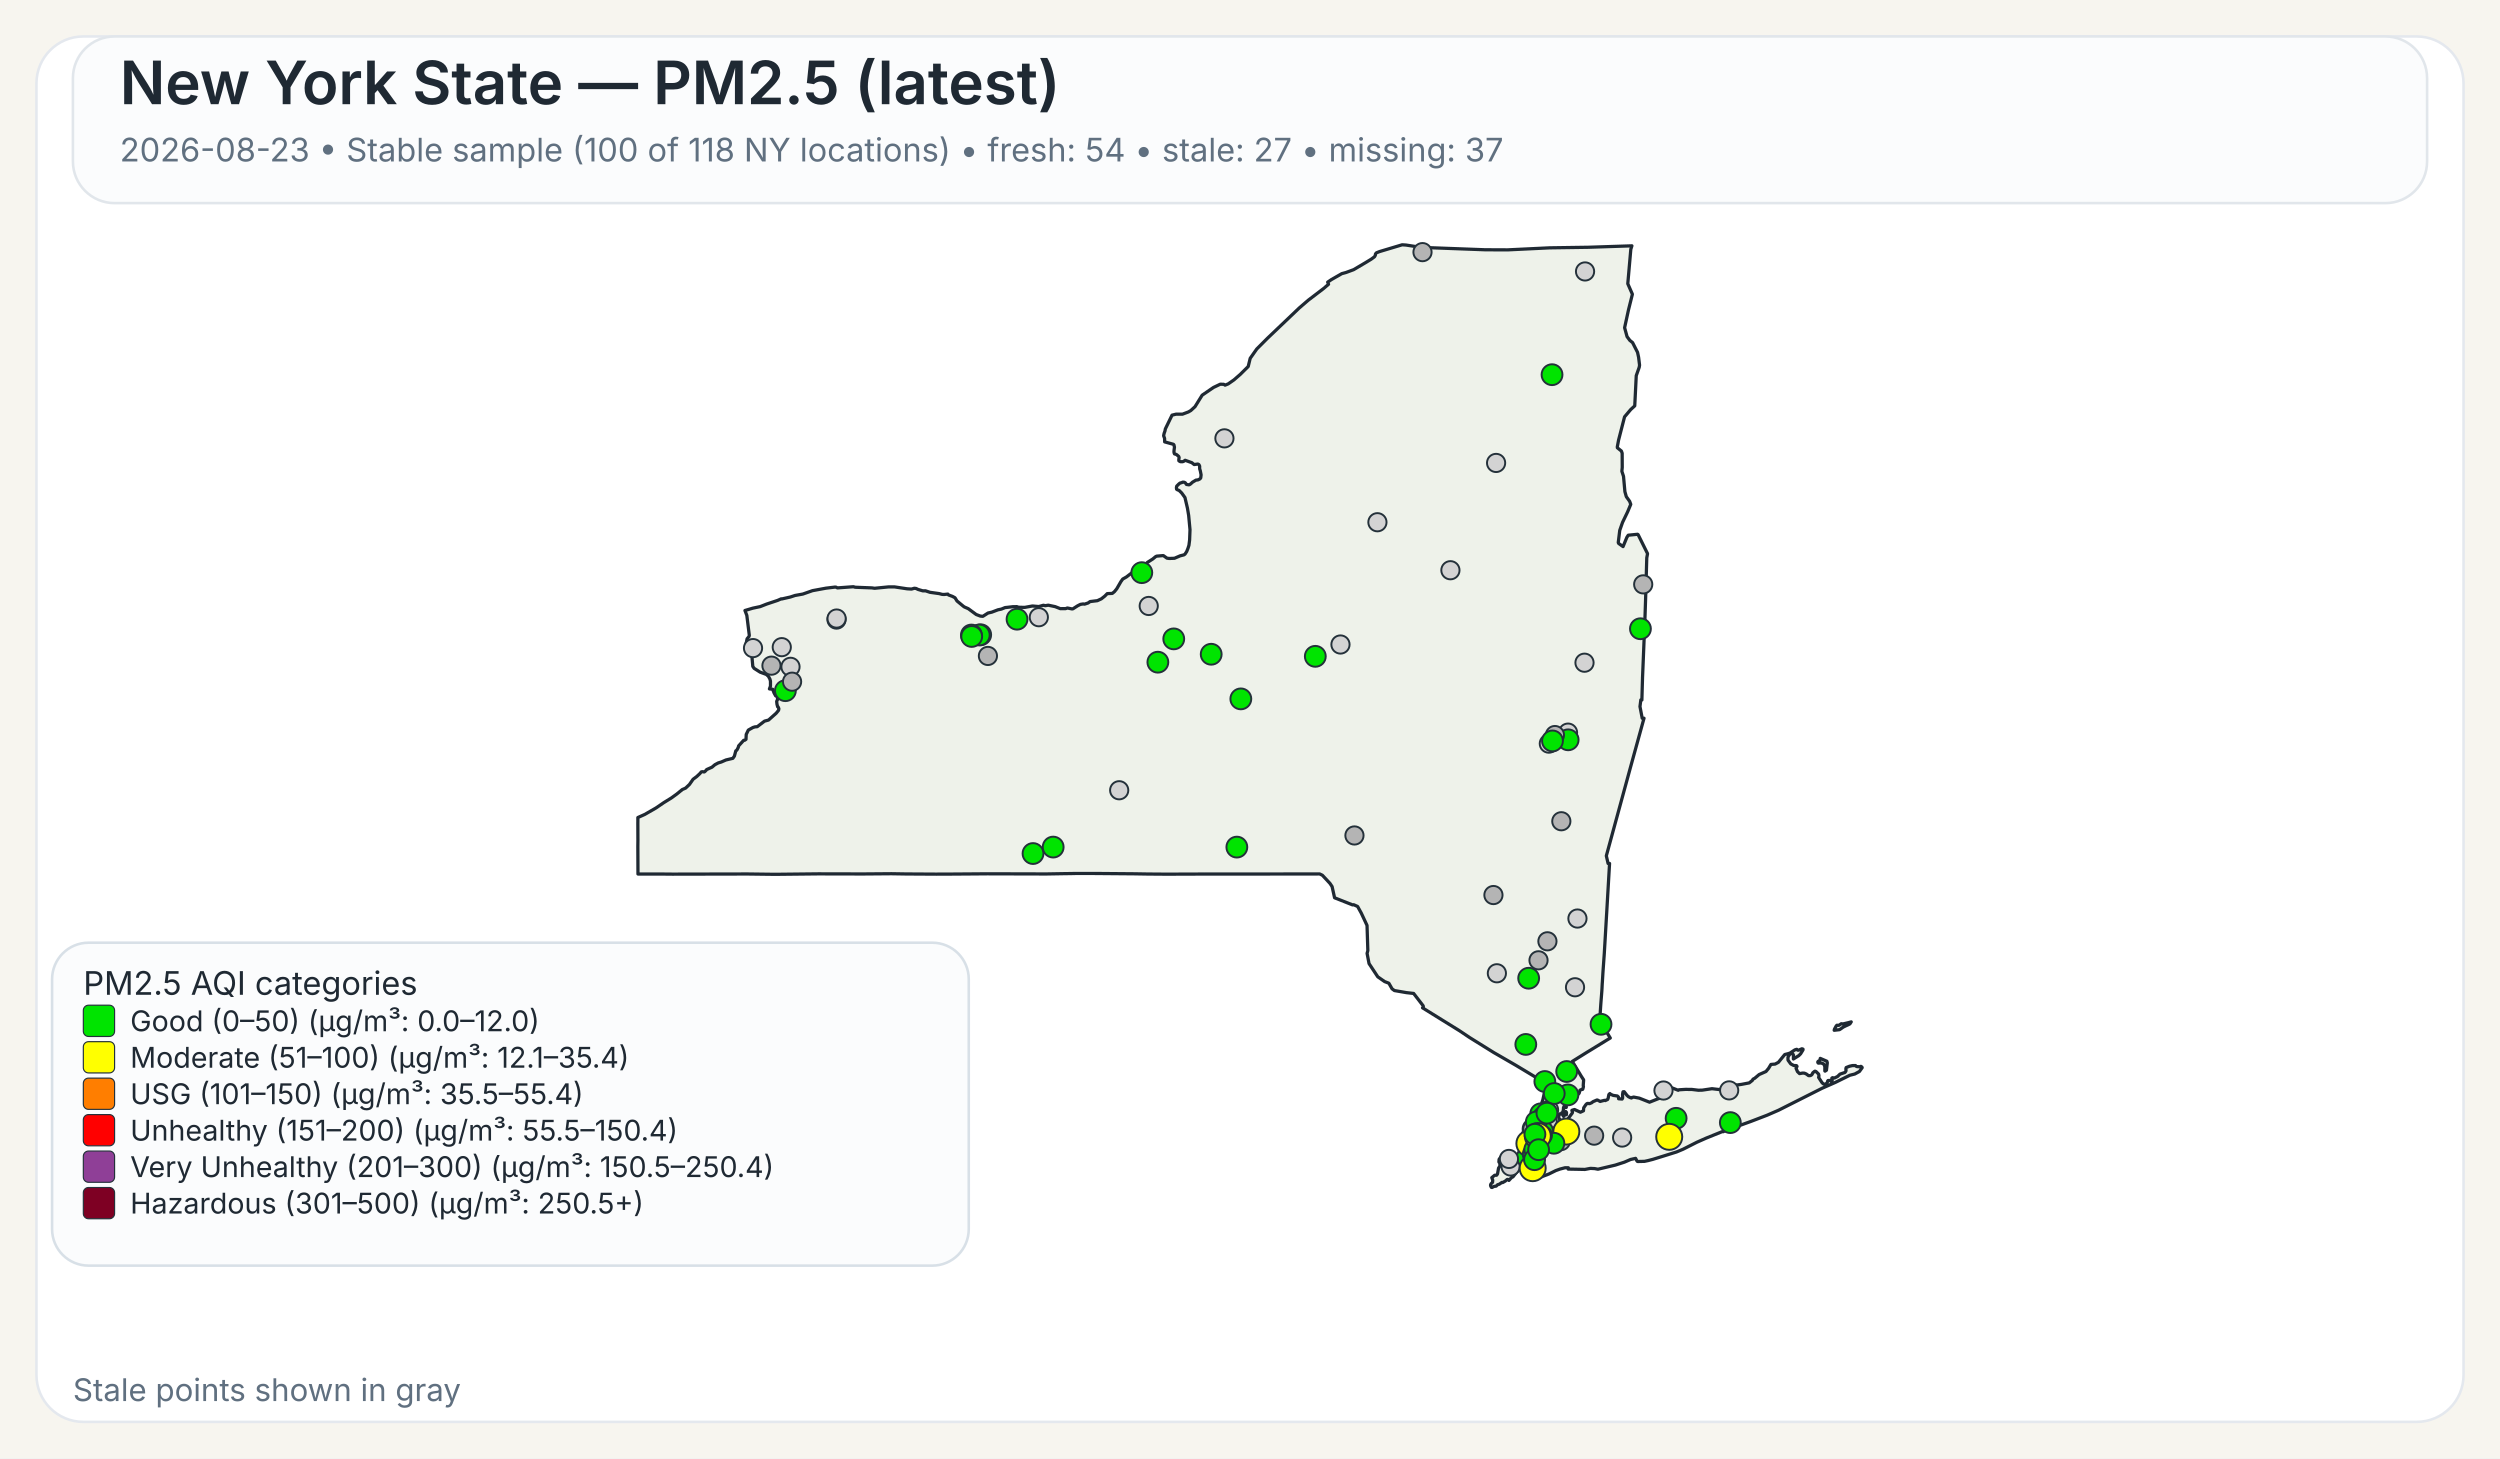
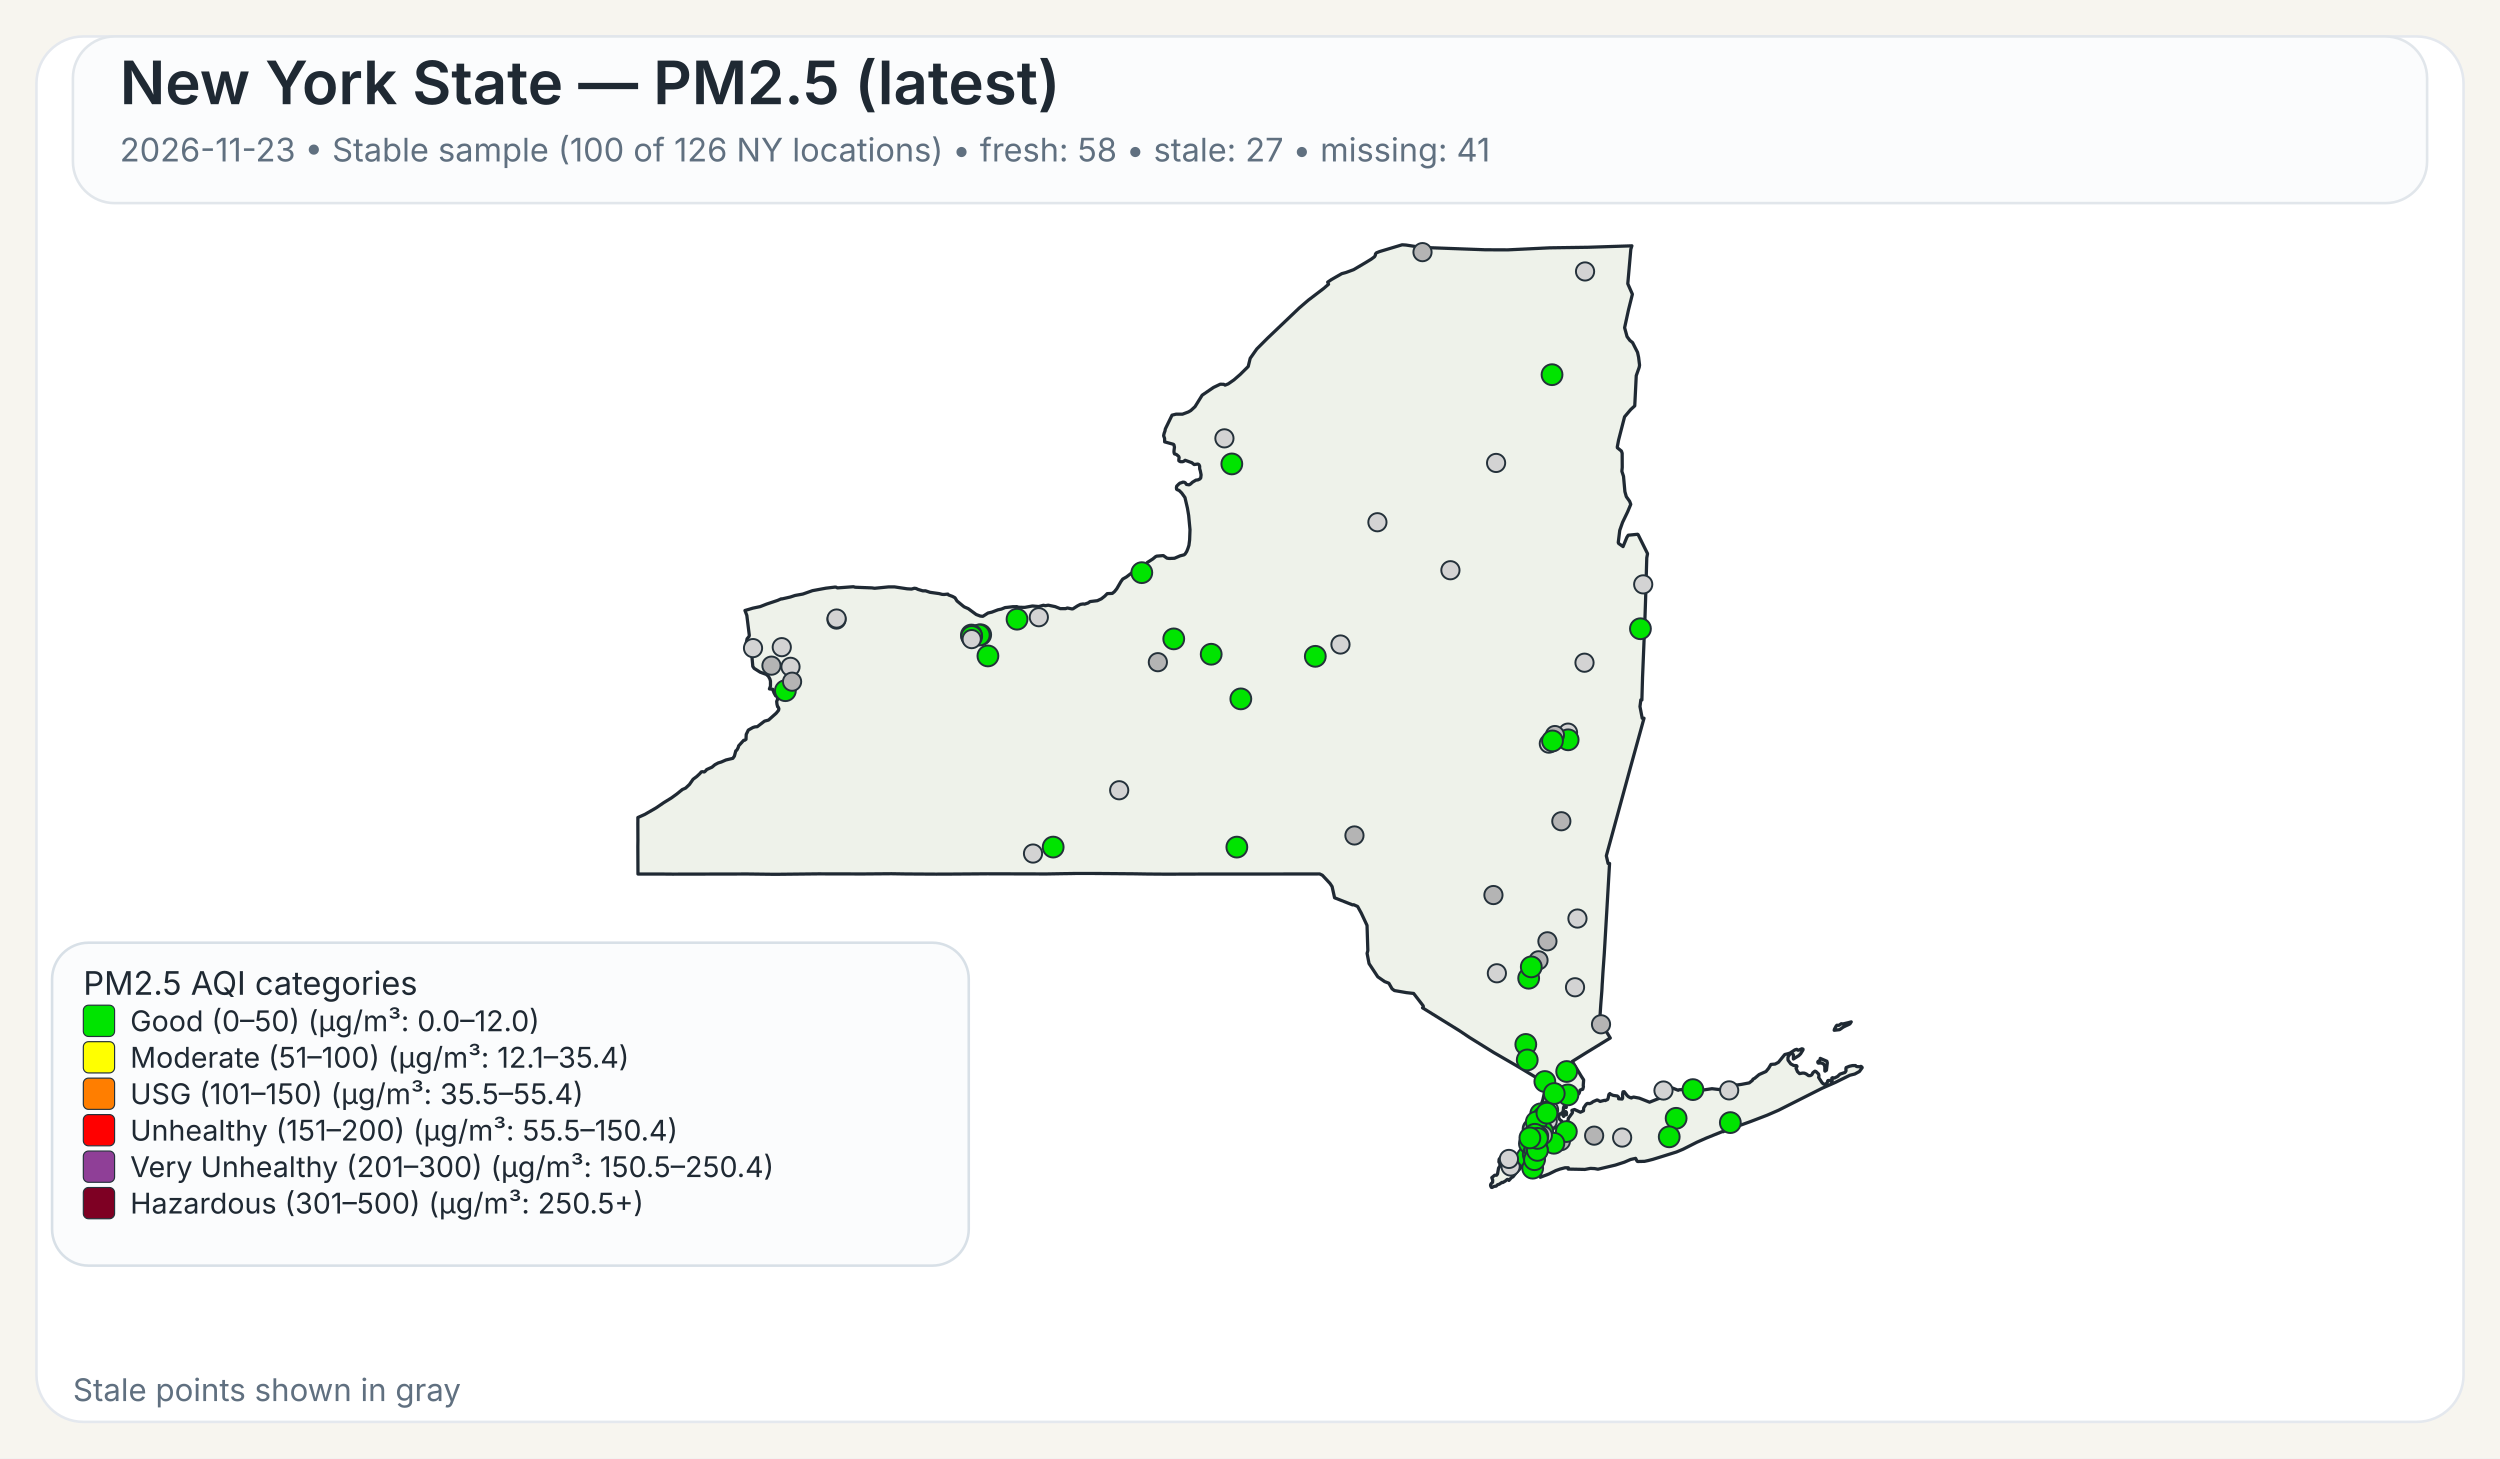
<svg xmlns="http://www.w3.org/2000/svg" width="960" height="560">
  <rect x="0" y="0" width="960" height="560" fill="#F7F5EF" />
  <rect x="14" y="14" width="932" height="532" rx="18" ry="18" fill="#FFFFFF" stroke="#E4E8EE" stroke-width="1" />
  <rect x="28" y="14" width="904" height="64" rx="16" ry="16" fill="#FBFCFD" stroke="#E1E6EB" stroke-width="1" />
  <text x="46" y="40" font-family="Public Sans, Inter, Aptos, Segoe UI, Arial, sans-serif" font-size="23" font-weight="600" fill="#1F2933">New York State — PM2.5 (latest)</text>
-   <text x="46" y="62" font-family="Public Sans, Inter, Aptos, Segoe UI, Arial, sans-serif" font-size="12.5" font-weight="400" fill="#607080">2026-08-23 • Stable sample (100 of 118 NY locations) • fresh: 54 • stale: 27 • missing: 37</text>
+   <text x="46" y="62" font-family="Public Sans, Inter, Aptos, Segoe UI, Arial, sans-serif" font-size="12.5" font-weight="400" fill="#607080">2026-11-23 • Stable sample (100 of 126 NY locations) • fresh: 58 • stale: 27 • missing: 41</text>
  <path d="M601.06,426.90 L601.23,426.83 L601.48,427.07 L601.55,427.32 L601.50,428.06 L601.28,428.08 L601.08,427.81 L601.04,427.27 L601.06,426.90 Z" fill="#EEF2EA" stroke="#1F2933" stroke-width="1.25" stroke-linejoin="round" />
  <path d="M585.16,439.66 L585.21,439.61 L585.24,439.63 L585.33,439.75 L585.00,440.50 L584.94,440.59 L584.83,440.54 L584.77,440.43 L584.80,440.38 L585.16,439.66 Z" fill="#EEF2EA" stroke="#1F2933" stroke-width="1.25" stroke-linejoin="round" />
  <path d="M579.00,452.87 L578.74,452.93 L578.02,453.54 L577.00,454.12 L576.75,454.04 L575.70,454.75 L575.07,454.93 L574.52,455.48 L573.72,455.58 L572.92,456.00 L572.71,455.95 L572.45,455.50 L572.36,455.05 L572.56,454.57 L573.14,454.01 L573.21,453.18 L572.85,452.21 L573.97,451.28 L574.68,451.28 L575.04,450.81 L575.45,448.53 L575.88,447.92 L575.97,447.53 L575.92,446.38 L575.63,446.32 L575.58,446.12 L575.66,445.16 L576.32,444.30 L576.87,444.03 L577.23,444.07 L577.46,444.30 L578.49,444.56 L580.44,444.30 L582.44,443.79 L583.07,443.83 L583.44,444.38 L583.57,445.77 L584.00,446.72 L584.43,447.38 L584.07,448.20 L583.53,448.95 L582.19,450.36 L580.96,451.93 L580.89,451.88 L580.35,452.27 L579.42,453.28 L579.25,452.99 L579.00,452.87 Z" fill="#EEF2EA" stroke="#1F2933" stroke-width="1.25" stroke-linejoin="round" />
  <path d="M698.65,407.28 L698.89,406.98 L698.98,406.42 L701.51,407.51 L701.69,408.12 L701.35,410.97 L700.83,411.31 L700.74,411.25 L700.74,409.57 L700.38,408.71 L700.19,408.52 L699.35,408.18 L698.24,408.24 L698.08,408.08 L698.02,407.81 L698.15,407.57 L698.65,407.28 Z" fill="#EEF2EA" stroke="#1F2933" stroke-width="1.25" stroke-linejoin="round" />
  <path d="M709.87,392.68 L710.87,392.40 L710.37,393.17 L709.71,393.51 L708.74,393.94 L707.77,394.42 L706.83,395.10 L706.37,395.39 L704.33,395.63 L704.44,395.18 L704.77,394.57 L705.12,393.94 L705.39,393.69 L706.11,393.74 L707.05,393.11 L707.70,393.19 L709.32,392.81 L709.87,392.68 Z" fill="#EEF2EA" stroke="#1F2933" stroke-width="1.25" stroke-linejoin="round" />
  <path d="M601.43,424.75 L601.44,424.82 L601.44,424.87 L601.44,424.97 L601.48,425.16 L601.44,425.24 L601.21,425.31 L600.95,425.08 L600.95,424.92 L601.10,424.88 L601.13,424.65 L601.23,424.58 L601.37,424.64 L601.42,424.70 L601.43,424.75 Z" fill="#EEF2EA" stroke="#1F2933" stroke-width="1.25" stroke-linejoin="round" />
  <path d="M623.05,163.10 L621.53,169.00 L621.04,171.61 L621.07,171.95 L622.62,173.20 L622.91,174.06 L622.94,179.46 L622.80,180.98 L623.43,182.92 L623.96,188.79 L624.50,190.70 L624.50,190.71 L625.79,192.51 L626.21,193.67 L625.60,195.12 L625.01,196.54 L623.06,200.59 L622.75,201.47 L621.98,203.67 L621.41,208.34 L621.56,208.68 L623.25,209.89 L624.72,206.33 L625.25,205.52 L628.84,205.16 L629.06,205.34 L632.45,212.18 L632.66,212.61 L632.36,214.21 L632.03,225.74 L632.03,225.80 L632.02,226.34 L632.00,227.05 L631.90,230.25 L631.64,238.09 L631.03,253.00 L630.74,259.97 L630.73,260.06 L630.73,260.23 L630.48,268.80 L630.08,268.74 L629.75,271.32 L630.61,275.80 L631.30,275.80 L628.80,284.88 L626.09,294.70 L622.63,307.38 L616.83,328.64 L617.50,331.57 L618.07,331.57 L617.02,349.62 L617.02,349.66 L616.71,354.88 L616.28,362.25 L616.04,366.27 L615.53,373.42 L615.30,377.22 L615.29,377.28 L615.29,377.35 L615.28,377.44 L615.28,377.49 L615.27,377.53 L615.19,379.03 L615.19,379.14 L615.18,379.18 L615.18,379.35 L615.17,379.49 L615.12,380.31 L615.09,380.73 L615.08,380.89 L614.72,385.46 L614.66,386.30 L614.29,391.98 L618.35,398.60 L616.75,399.56 L616.45,399.75 L610.52,403.39 L609.46,404.03 L609.01,404.31 L603.77,407.58 L605.77,410.89 L606.19,411.58 L606.62,412.29 L607.18,413.23 L608.08,414.62 L608.12,414.70 L607.96,416.83 L608.04,417.28 L607.81,418.17 L607.68,418.35 L607.54,418.27 L606.73,418.62 L606.42,419.73 L606.23,420.03 L605.55,420.48 L604.13,421.08 L603.54,421.65 L602.05,422.64 L600.59,424.82 L600.46,425.17 L600.38,425.37 L600.34,426.13 L600.15,426.98 L600.19,427.32 L600.39,427.51 L600.54,427.87 L600.54,428.09 L600.53,428.27 L600.60,428.55 L600.51,428.65 L600.44,428.71 L600.35,428.62 L600.18,428.29 L600.01,427.93 L600.10,427.54 L599.94,427.19 L599.85,427.21 L599.64,427.48 L599.51,427.81 L599.07,427.70 L598.72,427.92 L598.55,428.85 L598.57,429.17 L598.77,429.63 L599.21,430.17 L599.64,430.41 L600.31,431.59 L600.59,432.07 L600.90,432.04 L601.36,431.60 L601.36,431.60 L602.21,429.98 L602.19,429.51 L603.74,427.42 L603.84,427.11 L603.60,426.42 L603.67,426.33 L604.61,426.05 L606.88,427.09 L607.17,426.96 L608.05,426.54 L608.14,425.40 L608.93,424.24 L609.36,423.80 L609.77,423.70 L610.33,423.82 L611.26,423.43 L611.66,423.07 L613.16,422.42 L613.38,422.39 L614.46,422.95 L616.17,422.51 L616.43,422.62 L617.32,422.20 L617.49,421.82 L617.52,421.77 L617.81,420.28 L618.19,419.93 L618.22,419.96 L618.50,420.18 L618.60,420.26 L618.84,420.36 L619.48,420.63 L619.66,420.66 L619.90,420.69 L620.59,420.79 L621.03,420.85 L621.08,420.86 L621.49,421.26 L621.50,421.39 L621.55,421.93 L622.90,422.03 L623.09,421.64 L623.06,420.27 L623.21,419.33 L623.28,419.23 L623.69,419.22 L624.78,420.64 L625.29,421.11 L626.07,421.51 L626.50,421.62 L626.59,421.46 L627.35,421.28 L629.51,421.69 L629.51,421.69 L633.42,423.24 L638.19,421.34 L638.36,420.84 L638.45,419.18 L638.68,418.35 L640.49,417.89 L642.20,417.80 L644.45,418.67 L644.65,418.48 L647.29,418.32 L649.72,418.35 L652.18,418.65 L653.70,418.61 L657.40,418.06 L660.48,418.42 L661.32,417.62 L664.03,416.80 L665.53,416.46 L666.97,416.64 L668.73,416.40 L671.71,415.83 L672.90,414.88 L673.16,414.40 L673.82,414.05 L675.50,412.63 L678.13,411.46 L679.12,410.27 L680.04,408.74 L681.66,408.60 L682.91,407.93 L685.34,404.94 L686.69,404.59 L687.35,404.38 L689.21,403.16 L689.94,402.93 L690.28,403.23 L690.57,403.30 L691.93,402.73 L692.35,402.87 L692.38,403.11 L691.44,404.66 L690.75,405.35 L688.66,406.65 L688.68,405.06 L688.30,404.60 L687.92,404.54 L687.60,404.66 L687.09,405.06 L686.58,406.01 L686.59,407.08 L687.65,408.54 L688.81,409.15 L689.85,409.20 L690.06,409.50 L689.68,410.21 L690.24,411.51 L691.03,412.27 L692.17,412.06 L692.88,412.09 L693.59,412.39 L694.51,413.06 L695.19,413.03 L695.62,412.79 L695.84,412.56 L696.12,411.95 L696.83,411.38 L696.98,411.33 L697.37,411.49 L698.35,412.46 L698.48,413.14 L698.35,413.73 L699.60,415.66 L700.04,416.12 L700.44,416.32 L700.84,416.33 L701.58,415.93 L701.76,415.37 L701.81,415.13 L701.99,414.91 L702.86,414.89 L703.07,415.26 L703.12,415.25 L703.24,415.22 L703.45,415.13 L703.57,414.86 L703.45,414.38 L703.43,414.00 L703.70,413.83 L704.39,413.98 L705.62,413.37 L706.56,412.46 L708.48,411.82 L708.83,411.29 L708.88,410.85 L708.80,410.51 L708.92,409.94 L710.19,409.44 L711.31,409.19 L712.51,409.17 L712.73,409.44 L713.09,409.58 L714.27,409.63 L714.58,409.48 L714.99,409.75 L715.07,409.99 L714.02,411.45 L712.24,412.42 L710.34,412.90 L704.77,415.65 L699.71,417.88 L682.98,426.32 L678.57,428.24 L672.42,430.60 L662.20,434.30 L661.73,434.58 L661.49,434.51 L660.84,434.74 L655.19,437.03 L651.62,438.61 L646.31,441.30 L643.78,442.36 L638.41,444.04 L634.66,445.20 L632.83,445.67 L631.47,445.96 L631.32,445.96 L628.83,446.02 L628.63,445.87 L628.07,444.81 L626.15,445.24 L623.74,446.28 L621.85,446.89 L620.27,447.40 L613.61,448.98 L612.34,448.74 L610.73,448.66 L608.60,449.06 L605.36,448.99 L602.17,448.93 L602.19,448.77 L602.25,448.43 L600.97,448.42 L599.39,448.83 L599.07,448.91 L597.43,449.50 L594.79,450.81 L591.48,452.07 L591.48,451.26 L591.59,450.86 L591.41,450.49 L591.24,450.39 L590.88,450.18 L590.56,449.81 L590.00,449.87 L588.10,450.05 L587.46,450.03 L587.05,449.85 L586.87,449.72 L586.81,449.43 L587.15,448.99 L587.21,448.90 L587.49,448.42 L587.39,448.02 L586.94,447.62 L585.63,447.32 L585.23,446.64 L585.06,445.69 L585.31,444.71 L585.45,444.41 L585.68,443.96 L586.50,442.95 L586.37,441.37 L586.22,441.17 L586.16,441.08 L586.11,440.71 L586.29,440.19 L586.49,440.03 L586.59,439.53 L586.42,439.11 L586.13,438.91 L586.77,435.14 L587.04,434.58 L587.53,433.54 L588.00,432.56 L588.37,431.79 L590.66,426.98 L591.27,425.68 L591.55,425.09 L591.55,425.09 L591.90,424.00 L592.36,422.57 L592.47,422.24 L593.89,415.87 L593.37,415.86 L592.83,415.54 L585.14,410.91 L585.14,410.91 L582.09,409.08 L581.83,408.93 L574.90,404.92 L573.64,404.20 L565.84,399.35 L564.27,398.37 L560.37,395.76 L546.26,387.01 L546.57,386.68 L546.49,386.22 L542.83,381.48 L542.63,381.46 L540.06,381.17 L535.45,380.37 L534.54,379.69 L533.32,377.55 L531.70,376.93 L529.06,375.09 L525.71,370.01 L525.14,367.03 L524.96,366.10 L525.25,365.02 L524.94,355.37 L522.72,350.61 L521.32,348.08 L519.78,347.40 L519.41,347.49 L512.48,344.75 L511.52,340.44 L510.72,339.24 L507.79,336.09 L506.74,335.59 L502.43,335.60 L502.18,335.60 L499.75,335.60 L499.39,335.61 L499.35,335.61 L469.83,335.63 L469.66,335.63 L462.36,335.64 L461.30,335.63 L460.85,335.63 L460.00,335.64 L448.21,335.68 L447.85,335.68 L441.17,335.63 L440.91,335.63 L435.49,335.54 L435.46,335.54 L420.14,335.41 L418.99,335.41 L413.90,335.41 L413.83,335.41 L413.52,335.41 L412.93,335.41 L412.60,335.42 L411.23,335.45 L411.22,335.45 L408.74,335.48 L408.73,335.48 L401.77,335.60 L379.14,335.54 L372.91,335.59 L364.59,335.65 L360.26,335.66 L359.71,335.67 L347.88,335.60 L347.87,335.60 L342.30,335.51 L337.43,335.55 L331.40,335.60 L314.24,335.56 L297.70,335.74 L295.08,335.71 L287.13,335.61 L286.61,335.61 L258.23,335.67 L257.47,335.66 L253.93,335.63 L253.07,335.62 L253.07,335.63 L244.98,335.62 L244.93,325.04 L244.95,323.48 L244.96,322.52 L244.95,321.67 L244.95,321.16 L244.95,320.84 L244.93,316.08 L244.94,315.42 L244.94,313.93 L247.57,312.75 L251.88,310.27 L254.93,308.19 L257.77,306.44 L259.87,304.92 L262.02,303.17 L263.28,302.62 L264.74,301.24 L266.14,299.24 L267.54,298.19 L268.72,297.09 L269.32,296.39 L269.90,296.33 L270.33,296.44 L270.54,296.38 L271.04,295.92 L271.36,295.51 L273.40,294.60 L274.52,293.65 L275.81,292.96 L276.98,292.61 L278.76,291.83 L281.41,291.20 L282.01,290.34 L282.12,289.92 L282.55,288.31 L282.75,288.22 L283.00,287.95 L283.49,287.01 L283.63,286.42 L285.57,284.28 L285.90,284.29 L286.46,283.91 L286.55,282.02 L287.35,280.35 L289.13,279.36 L289.89,279.12 L290.78,279.05 L293.57,276.92 L295.12,276.50 L298.07,273.86 L298.97,272.76 L299.09,272.13 L298.79,271.45 L298.62,271.42 L298.36,270.43 L298.24,269.33 L298.55,268.66 L298.61,268.16 L298.25,267.28 L297.85,267.20 L297.24,266.09 L296.70,264.68 L295.46,264.54 L295.86,263.47 L295.86,261.59 L295.66,260.80 L295.08,259.71 L294.94,259.59 L294.28,258.99 L291.89,258.11 L289.57,256.64 L289.07,255.88 L288.57,250.10 L288.55,249.89 L286.78,249.43 L286.31,248.17 L286.88,245.30 L287.63,244.40 L287.73,243.95 L286.78,236.32 L286.06,234.43 L289.07,233.54 L291.93,232.93 L294.37,231.97 L298.62,230.55 L299.99,229.95 L300.12,230.02 L303.47,229.26 L305.29,228.66 L308.28,228.12 L312.00,226.81 L317.17,225.86 L320.65,225.44 L321.03,225.47 L321.59,225.76 L322.04,225.72 L327.70,225.30 L328.39,225.50 L334.82,225.75 L335.83,225.90 L341.09,225.38 L343.51,225.37 L348.32,226.10 L349.98,226.20 L350.03,226.20 L351.12,225.89 L351.79,225.98 L352.52,226.34 L354.31,226.87 L355.38,226.87 L357.13,227.45 L360.63,227.94 L361.77,228.24 L362.50,228.28 L363.98,228.13 L364.17,228.44 L365.74,229.01 L366.72,229.54 L367.48,230.77 L369.92,232.79 L370.31,233.07 L371.82,233.73 L373.38,234.88 L374.86,235.97 L376.42,236.57 L377.42,236.67 L379.40,235.40 L380.84,235.07 L383.21,234.17 L384.54,233.89 L385.93,233.32 L386.27,233.28 L386.83,233.22 L388.90,232.98 L390.48,232.95 L391.11,233.18 L393.48,233.24 L396.46,232.70 L398.89,232.91 L400.66,232.42 L401.43,232.58 L402.53,232.39 L405.18,232.95 L407.17,233.73 L409.20,233.71 L409.87,233.47 L411.66,233.83 L412.03,233.77 L413.80,232.63 L414.88,232.08 L415.91,231.92 L416.48,231.99 L417.81,231.55 L418.60,231.00 L421.39,230.66 L422.92,229.95 L424.23,228.91 L425.18,227.95 L425.69,227.93 L427.12,227.87 L427.93,227.21 L428.83,226.10 L430.44,223.32 L431.14,222.35 L431.96,221.89 L432.55,221.55 L435.18,219.53 L437.03,218.59 L437.61,217.92 L437.98,217.72 L438.51,217.88 L439.70,217.38 L440.56,215.99 L442.64,214.67 L443.82,213.70 L444.23,213.55 L446.72,213.34 L448.11,214.33 L448.97,214.45 L450.99,214.38 L453.20,213.43 L454.63,213.07 L455.05,212.77 L455.69,211.79 L456.17,210.59 L456.55,209.40 L456.81,207.36 L456.96,203.41 L456.73,200.97 L456.44,197.89 L455.97,195.10 L455.02,191.05 L453.78,189.32 L452.78,188.33 L452.13,188.08 L451.81,187.86 L451.74,187.30 L451.84,186.69 L452.22,186.31 L452.64,185.89 L453.10,185.51 L453.80,185.32 L454.18,185.14 L454.70,185.18 L455.13,185.37 L455.61,186.03 L456.63,186.18 L457.19,185.84 L457.91,185.17 L459.24,184.37 L460.00,184.28 L460.73,183.93 L461.08,183.54 L461.22,182.35 L460.90,180.72 L460.70,180.14 L460.66,179.72 L460.67,178.99 L460.38,178.40 L459.97,178.19 L458.56,178.39 L457.66,177.67 L455.09,176.75 L454.57,177.13 L454.12,177.30 L453.65,177.30 L453.29,177.28 L452.94,177.12 L452.67,176.90 L452.67,176.38 L452.79,175.72 L452.62,175.27 L451.89,174.63 L451.54,174.45 L451.01,174.30 L450.87,173.94 L450.80,173.54 L450.84,172.88 L450.99,171.72 L450.78,170.78 L450.56,170.60 L447.23,169.68 L447.20,168.34 L446.83,167.32 L447.02,166.42 L447.35,165.48 L447.50,164.69 L450.06,159.42 L451.61,159.04 L454.05,159.05 L456.36,158.18 L457.28,157.64 L458.88,156.17 L461.63,151.75 L465.96,148.79 L468.59,147.53 L469.94,147.58 L470.43,147.90 L471.65,147.40 L473.83,145.88 L476.29,143.74 L476.97,143.06 L479.31,140.74 L480.08,137.59 L482.60,134.01 L486.70,129.90 L498.91,118.26 L502.36,115.29 L508.27,110.78 L510.16,109.15 L509.83,108.34 L511.28,107.35 L515.25,105.08 L516.86,104.64 L519.80,103.55 L524.26,100.92 L526.51,99.55 L527.81,98.60 L528.14,98.00 L528.16,97.54 L528.55,97.08 L529.76,96.60 L538.43,94.00 L539.92,94.10 L544.47,94.80 L545.84,95.00 L570.26,95.91 L578.85,95.95 L585.96,95.61 L595.04,95.17 L609.91,94.95 L626.65,94.40 L626.23,95.73 L625.68,102.02 L625.07,108.95 L626.84,112.98 L625.33,119.03 L623.85,125.84 L624.79,129.27 L625.53,130.26 L625.83,130.68 L626.91,131.56 L626.91,131.56 L628.81,135.29 L629.22,137.19 L629.59,140.21 L629.45,141.06 L628.32,144.25 L627.83,154.15 L627.74,155.85 L626.19,157.27 L623.83,160.07 L623.05,163.10 Z" fill="#EEF2EA" stroke="#1F2933" stroke-width="1.25" stroke-linejoin="round" />
  <circle cx="574.80" cy="373.74" r="3.50" fill="lightgray" stroke="#24313A" stroke-width="0.75" />
  <circle cx="296.24" cy="255.61" r="3.50" fill="rgb(180,180,180)" stroke="#24313A" stroke-width="0.75" />
  <circle cx="585.91" cy="401.06" r="4.00" fill="#00E400" stroke="#24313A" stroke-width="0.75" />
  <circle cx="590.67" cy="430.08" r="3.50" fill="lightgray" stroke="#24313A" stroke-width="0.75" />
  <circle cx="587.01" cy="375.64" r="4.00" fill="#00E400" stroke="#24313A" stroke-width="0.75" />
  <circle cx="580.07" cy="447.93" r="3.50" fill="lightgray" stroke="#24313A" stroke-width="0.75" />
  <circle cx="528.93" cy="200.54" r="3.50" fill="lightgray" stroke="#24313A" stroke-width="0.75" />
  <circle cx="622.90" cy="436.82" r="3.50" fill="lightgray" stroke="#24313A" stroke-width="0.75" />
  <circle cx="321.22" cy="237.92" r="3.50" fill="lightgray" stroke="#24313A" stroke-width="0.75" />
  <circle cx="556.96" cy="218.97" r="3.50" fill="lightgray" stroke="#24313A" stroke-width="0.75" />
  <circle cx="574.50" cy="177.77" r="3.50" fill="lightgray" stroke="#24313A" stroke-width="0.75" />
  <circle cx="429.77" cy="303.46" r="3.50" fill="lightgray" stroke="#24313A" stroke-width="0.75" />
  <circle cx="514.74" cy="247.49" r="3.50" fill="lightgray" stroke="#24313A" stroke-width="0.75" />
  <circle cx="470.18" cy="168.33" r="3.50" fill="lightgray" stroke="#24313A" stroke-width="0.75" />
  <circle cx="376.59" cy="243.75" r="4.00" fill="#00E400" stroke="#24313A" stroke-width="0.75" />
  <circle cx="591.63" cy="427.72" r="4.00" fill="#00E400" stroke="#24313A" stroke-width="0.75" />
-   <circle cx="593.40" cy="430.37" r="4.00" fill="#00E400" stroke="#24313A" stroke-width="0.75" />
+   <circle cx="593.40" cy="430.37" r="3.50" fill="lightgray" stroke="#24313A" stroke-width="0.75" />
  <circle cx="593.93" cy="437.51" r="4.00" fill="#00E400" stroke="#24313A" stroke-width="0.75" />
  <circle cx="602.12" cy="281.33" r="3.50" fill="lightgray" stroke="#24313A" stroke-width="0.75" />
  <circle cx="398.91" cy="237.01" r="3.50" fill="lightgray" stroke="#24313A" stroke-width="0.75" />
  <circle cx="598.03" cy="436.67" r="4.00" fill="#00E400" stroke="#24313A" stroke-width="0.75" />
  <circle cx="595.98" cy="143.88" r="4.00" fill="#00E400" stroke="#24313A" stroke-width="0.75" />
  <circle cx="601.61" cy="411.46" r="4.00" fill="#00E400" stroke="#24313A" stroke-width="0.75" />
  <circle cx="608.45" cy="254.48" r="3.50" fill="lightgray" stroke="#24313A" stroke-width="0.75" />
  <circle cx="604.81" cy="379.11" r="3.50" fill="lightgray" stroke="#24313A" stroke-width="0.75" />
  <circle cx="588.51" cy="437.27" r="3.50" fill="rgb(180,180,180)" stroke="#24313A" stroke-width="0.75" />
  <circle cx="465.10" cy="251.23" r="4.00" fill="#00E400" stroke="#24313A" stroke-width="0.75" />
-   <circle cx="396.68" cy="327.76" r="4.00" fill="#00E400" stroke="#24313A" stroke-width="0.75" />
+   <circle cx="396.68" cy="327.76" r="3.50" fill="lightgray" stroke="#24313A" stroke-width="0.75" />
  <circle cx="643.63" cy="429.43" r="4.00" fill="#00E400" stroke="#24313A" stroke-width="0.75" />
  <circle cx="586.47" cy="444.33" r="4.00" fill="#00E400" stroke="#24313A" stroke-width="0.75" />
  <circle cx="303.55" cy="256.06" r="3.50" fill="lightgray" stroke="#24313A" stroke-width="0.75" />
  <circle cx="602.17" cy="284.09" r="4.00" fill="#00E400" stroke="#24313A" stroke-width="0.75" />
  <circle cx="301.59" cy="265.22" r="4.00" fill="#00E400" stroke="#24313A" stroke-width="0.75" />
  <circle cx="321.26" cy="237.52" r="3.50" fill="lightgray" stroke="#24313A" stroke-width="0.75" />
  <circle cx="612.15" cy="436.09" r="3.50" fill="rgb(180,180,180)" stroke="#24313A" stroke-width="0.75" />
  <circle cx="587.88" cy="438.53" r="3.50" fill="rgb(180,180,180)" stroke="#24313A" stroke-width="0.75" />
  <circle cx="591.83" cy="440.12" r="3.50" fill="lightgray" stroke="#24313A" stroke-width="0.75" />
  <circle cx="594.32" cy="430.48" r="3.50" fill="lightgray" stroke="#24313A" stroke-width="0.75" />
  <circle cx="594.83" cy="426.21" r="3.50" fill="lightgray" stroke="#24313A" stroke-width="0.75" />
  <circle cx="605.74" cy="352.72" r="3.50" fill="lightgray" stroke="#24313A" stroke-width="0.75" />
  <circle cx="664.00" cy="418.71" r="3.50" fill="lightgray" stroke="#24313A" stroke-width="0.75" />
  <circle cx="546.24" cy="96.82" r="3.50" fill="rgb(180,180,180)" stroke="#24313A" stroke-width="0.75" />
  <circle cx="638.78" cy="418.76" r="3.50" fill="lightgray" stroke="#24313A" stroke-width="0.75" />
  <circle cx="304.16" cy="261.77" r="3.50" fill="rgb(180,180,180)" stroke="#24313A" stroke-width="0.75" />
-   <circle cx="441.11" cy="232.69" r="3.50" fill="lightgray" stroke="#24313A" stroke-width="0.75" />
  <circle cx="598.43" cy="436.52" r="4.00" fill="#00E400" stroke="#24313A" stroke-width="0.75" />
  <circle cx="376.03" cy="243.84" r="4.00" fill="#00E400" stroke="#24313A" stroke-width="0.75" />
  <circle cx="592.26" cy="428.72" r="3.50" fill="rgb(180,180,180)" stroke="#24313A" stroke-width="0.75" />
  <circle cx="579.43" cy="445.03" r="3.50" fill="lightgray" stroke="#24313A" stroke-width="0.75" />
  <circle cx="602.08" cy="420.44" r="4.00" fill="#00E400" stroke="#24313A" stroke-width="0.75" />
  <circle cx="590.18" cy="441.64" r="3.50" fill="rgb(180,180,180)" stroke="#24313A" stroke-width="0.75" />
  <circle cx="520.11" cy="320.82" r="3.50" fill="rgb(180,180,180)" stroke="#24313A" stroke-width="0.75" />
  <circle cx="601.48" cy="434.51" r="3.50" fill="rgb(180,180,180)" stroke="#24313A" stroke-width="0.75" />
  <circle cx="598.28" cy="436.62" r="3.50" fill="rgb(180,180,180)" stroke="#24313A" stroke-width="0.75" />
-   <circle cx="601.48" cy="434.52" r="3.50" fill="rgb(180,180,180)" stroke="#24313A" stroke-width="0.75" />
+   <circle cx="601.48" cy="434.52" r="3.50" fill="lightgray" stroke="#24313A" stroke-width="0.75" />
  <circle cx="608.66" cy="104.24" r="3.50" fill="lightgray" stroke="#24313A" stroke-width="0.75" />
  <circle cx="373.02" cy="243.85" r="4.00" fill="#00E400" stroke="#24313A" stroke-width="0.75" />
  <circle cx="598.27" cy="436.67" r="3.50" fill="lightgray" stroke="#24313A" stroke-width="0.75" />
  <circle cx="598.28" cy="436.62" r="3.50" fill="lightgray" stroke="#24313A" stroke-width="0.75" />
  <circle cx="587.67" cy="436.46" r="3.50" fill="lightgray" stroke="#24313A" stroke-width="0.75" />
  <circle cx="590.79" cy="368.76" r="3.50" fill="rgb(180,180,180)" stroke="#24313A" stroke-width="0.75" />
  <circle cx="593.22" cy="415.30" r="4.00" fill="#00E400" stroke="#24313A" stroke-width="0.75" />
-   <circle cx="590.92" cy="439.03" r="5.00" fill="#FFFF00" stroke="#24313A" stroke-width="0.75" />
+   <circle cx="590.92" cy="439.03" r="4.00" fill="#00E400" stroke="#24313A" stroke-width="0.75" />
  <circle cx="300.20" cy="248.51" r="3.50" fill="lightgray" stroke="#24313A" stroke-width="0.75" />
-   <circle cx="588.55" cy="448.58" r="5.00" fill="#FFFF00" stroke="#24313A" stroke-width="0.75" />
+   <circle cx="588.55" cy="448.58" r="4.00" fill="#00E400" stroke="#24313A" stroke-width="0.75" />
  <circle cx="592.77" cy="438.21" r="3.50" fill="lightgray" stroke="#24313A" stroke-width="0.75" />
  <circle cx="592.77" cy="438.23" r="3.50" fill="rgb(180,180,180)" stroke="#24313A" stroke-width="0.75" />
  <circle cx="592.78" cy="438.21" r="3.50" fill="rgb(180,180,180)" stroke="#24313A" stroke-width="0.75" />
  <circle cx="592.81" cy="438.17" r="3.50" fill="rgb(180,180,180)" stroke="#24313A" stroke-width="0.75" />
  <circle cx="592.70" cy="438.35" r="3.50" fill="rgb(180,180,180)" stroke="#24313A" stroke-width="0.75" />
  <circle cx="592.76" cy="438.20" r="3.50" fill="lightgray" stroke="#24313A" stroke-width="0.75" />
  <circle cx="592.66" cy="438.26" r="3.50" fill="lightgray" stroke="#24313A" stroke-width="0.75" />
  <circle cx="599.38" cy="438.19" r="3.50" fill="rgb(180,180,180)" stroke="#24313A" stroke-width="0.75" />
  <circle cx="474.95" cy="325.29" r="4.00" fill="#00E400" stroke="#24313A" stroke-width="0.75" />
  <circle cx="588.70" cy="433.55" r="4.00" fill="#00E400" stroke="#24313A" stroke-width="0.75" />
-   <circle cx="601.48" cy="434.52" r="5.00" fill="#FFFF00" stroke="#24313A" stroke-width="0.75" />
+   <circle cx="601.48" cy="434.52" r="4.00" fill="#00E400" stroke="#24313A" stroke-width="0.75" />
  <circle cx="629.93" cy="241.44" r="4.00" fill="#00E400" stroke="#24313A" stroke-width="0.75" />
  <circle cx="599.55" cy="315.36" r="3.50" fill="rgb(180,180,180)" stroke="#24313A" stroke-width="0.75" />
  <circle cx="588.57" cy="437.98" r="3.50" fill="lightgray" stroke="#24313A" stroke-width="0.75" />
  <circle cx="595.75" cy="285.13" r="3.50" fill="rgb(180,180,180)" stroke="#24313A" stroke-width="0.75" />
  <circle cx="589.13" cy="443.87" r="4.00" fill="#00E400" stroke="#24313A" stroke-width="0.75" />
  <circle cx="594.21" cy="361.46" r="3.50" fill="rgb(180,180,180)" stroke="#24313A" stroke-width="0.75" />
-   <circle cx="614.79" cy="393.33" r="4.00" fill="#00E400" stroke="#24313A" stroke-width="0.75" />
+   <circle cx="614.79" cy="393.33" r="3.50" fill="rgb(180,180,180)" stroke="#24313A" stroke-width="0.75" />
  <circle cx="664.45" cy="431.08" r="3.50" fill="lightgray" stroke="#24313A" stroke-width="0.75" />
  <circle cx="597.09" cy="282.26" r="3.50" fill="rgb(180,180,180)" stroke="#24313A" stroke-width="0.75" />
  <circle cx="573.48" cy="343.70" r="3.50" fill="rgb(180,180,180)" stroke="#24313A" stroke-width="0.75" />
  <circle cx="373.13" cy="244.40" r="4.00" fill="#00E400" stroke="#24313A" stroke-width="0.75" />
  <circle cx="590.03" cy="441.87" r="4.00" fill="#00E400" stroke="#24313A" stroke-width="0.75" />
  <circle cx="664.45" cy="431.08" r="4.00" fill="#00E400" stroke="#24313A" stroke-width="0.75" />
  <circle cx="596.83" cy="419.91" r="4.00" fill="#00E400" stroke="#24313A" stroke-width="0.75" />
-   <circle cx="640.98" cy="436.54" r="5.00" fill="#FFFF00" stroke="#24313A" stroke-width="0.75" />
-   <circle cx="587.29" cy="439.12" r="5.00" fill="#FFFF00" stroke="#24313A" stroke-width="0.75" />
+   <circle cx="640.98" cy="436.54" r="4.00" fill="#00E400" stroke="#24313A" stroke-width="0.75" />
+   <circle cx="587.29" cy="439.12" r="4.00" fill="#00E400" stroke="#24313A" stroke-width="0.75" />
  <circle cx="589.23" cy="444.79" r="4.00" fill="#00E400" stroke="#24313A" stroke-width="0.75" />
  <circle cx="588.46" cy="433.42" r="3.50" fill="rgb(180,180,180)" stroke="#24313A" stroke-width="0.75" />
  <circle cx="592.37" cy="434.42" r="4.00" fill="#00E400" stroke="#24313A" stroke-width="0.75" />
  <circle cx="594.75" cy="285.55" r="3.50" fill="lightgray" stroke="#24313A" stroke-width="0.75" />
-   <circle cx="630.99" cy="224.40" r="3.50" fill="rgb(180,180,180)" stroke="#24313A" stroke-width="0.75" />
+   <circle cx="630.99" cy="224.40" r="3.50" fill="lightgray" stroke="#24313A" stroke-width="0.75" />
  <circle cx="590.52" cy="437.49" r="4.00" fill="#00E400" stroke="#24313A" stroke-width="0.75" />
  <circle cx="589.94" cy="430.85" r="4.00" fill="#00E400" stroke="#24313A" stroke-width="0.75" />
+   <circle cx="650.08" cy="418.41" r="4.00" fill="#00E400" stroke="#24313A" stroke-width="0.75" />
  <circle cx="596.15" cy="284.52" r="4.00" fill="#00E400" stroke="#24313A" stroke-width="0.75" />
  <circle cx="588.77" cy="443.25" r="4.00" fill="#00E400" stroke="#24313A" stroke-width="0.75" />
  <circle cx="596.70" cy="439.01" r="4.00" fill="#00E400" stroke="#24313A" stroke-width="0.75" />
  <circle cx="390.54" cy="237.77" r="4.00" fill="#00E400" stroke="#24313A" stroke-width="0.75" />
  <circle cx="589.36" cy="441.38" r="4.00" fill="#00E400" stroke="#24313A" stroke-width="0.75" />
  <circle cx="450.72" cy="245.33" r="4.00" fill="#00E400" stroke="#24313A" stroke-width="0.75" />
-   <circle cx="444.62" cy="254.28" r="4.00" fill="#00E400" stroke="#24313A" stroke-width="0.75" />
-   <circle cx="379.36" cy="251.88" r="3.50" fill="rgb(180,180,180)" stroke="#24313A" stroke-width="0.75" />
+   <circle cx="444.62" cy="254.28" r="3.50" fill="rgb(180,180,180)" stroke="#24313A" stroke-width="0.75" />
+   <circle cx="379.36" cy="251.88" r="4.00" fill="#00E400" stroke="#24313A" stroke-width="0.75" />
  <circle cx="594.02" cy="427.45" r="4.00" fill="#00E400" stroke="#24313A" stroke-width="0.75" />
  <circle cx="592.46" cy="435.94" r="3.50" fill="rgb(180,180,180)" stroke="#24313A" stroke-width="0.75" />
  <circle cx="289.16" cy="248.87" r="3.50" fill="lightgray" stroke="#24313A" stroke-width="0.75" />
  <circle cx="505.08" cy="252.03" r="4.00" fill="#00E400" stroke="#24313A" stroke-width="0.75" />
-   <circle cx="590.51" cy="436.23" r="5.00" fill="#FFFF00" stroke="#24313A" stroke-width="0.75" />
+   <circle cx="590.51" cy="436.23" r="4.00" fill="#00E400" stroke="#24313A" stroke-width="0.75" />
  <circle cx="589.41" cy="435.56" r="4.00" fill="#00E400" stroke="#24313A" stroke-width="0.75" />
  <circle cx="438.45" cy="219.90" r="4.00" fill="#00E400" stroke="#24313A" stroke-width="0.75" />
  <circle cx="589.25" cy="445.32" r="4.00" fill="#00E400" stroke="#24313A" stroke-width="0.75" />
-   <circle cx="590.82" cy="441.48" r="4.00" fill="#00E400" stroke="#24313A" stroke-width="0.75" />
+   <circle cx="590.82" cy="441.48" r="3.50" fill="rgb(180,180,180)" stroke="#24313A" stroke-width="0.75" />
  <circle cx="476.48" cy="268.37" r="4.00" fill="#00E400" stroke="#24313A" stroke-width="0.75" />
  <circle cx="404.42" cy="325.28" r="4.00" fill="#00E400" stroke="#24313A" stroke-width="0.75" />
+   <circle cx="586.46" cy="407.02" r="4.00" fill="#00E400" stroke="#24313A" stroke-width="0.75" />
+   <circle cx="590.18" cy="440.88" r="4.00" fill="#00E400" stroke="#24313A" stroke-width="0.75" />
+   <circle cx="590.36" cy="441.75" r="4.00" fill="#00E400" stroke="#24313A" stroke-width="0.75" />
+   <circle cx="588.01" cy="371.28" r="4.00" fill="#00E400" stroke="#24313A" stroke-width="0.75" />
+   <circle cx="590.39" cy="437.14" r="4.00" fill="#00E400" stroke="#24313A" stroke-width="0.75" />
+   <circle cx="473.02" cy="178.15" r="4.00" fill="#00E400" stroke="#24313A" stroke-width="0.75" />
+   <circle cx="373.13" cy="245.42" r="3.50" fill="lightgray" stroke="#24313A" stroke-width="0.75" />
+   <circle cx="587.48" cy="436.95" r="4.00" fill="#00E400" stroke="#24313A" stroke-width="0.75" />
  <rect x="20" y="362" width="352" height="124" rx="14" ry="14" fill="#FBFCFD" stroke="#D8E0E7" stroke-width="1" />
  <text x="32" y="382" font-family="Inter, Aptos, Segoe UI, Arial, sans-serif" font-size="12.5" fill="#1F2933">PM2.5 AQI categories</text>
  <rect x="32" y="386" width="12" height="12" rx="2" ry="2" fill="#00E400" stroke="#24313A" stroke-width="0.45" />
  <text x="50" y="396" font-family="Inter, Aptos, Segoe UI, Arial, sans-serif" font-size="11" fill="#1F2933">Good (0–50)  (µg/m³: 0.0–12.0)</text>
  <rect x="32" y="400" width="12" height="12" rx="2" ry="2" fill="#FFFF00" stroke="#24313A" stroke-width="0.45" />
  <text x="50" y="410" font-family="Inter, Aptos, Segoe UI, Arial, sans-serif" font-size="11" fill="#1F2933">Moderate (51–100)  (µg/m³: 12.1–35.4)</text>
  <rect x="32" y="414" width="12" height="12" rx="2" ry="2" fill="#FF7E00" stroke="#24313A" stroke-width="0.45" />
  <text x="50" y="424" font-family="Inter, Aptos, Segoe UI, Arial, sans-serif" font-size="11" fill="#1F2933">USG (101–150)  (µg/m³: 35.5–55.4)</text>
  <rect x="32" y="428" width="12" height="12" rx="2" ry="2" fill="#FF0000" stroke="#24313A" stroke-width="0.45" />
  <text x="50" y="438" font-family="Inter, Aptos, Segoe UI, Arial, sans-serif" font-size="11" fill="#1F2933">Unhealthy (151–200)  (µg/m³: 55.5–150.4)</text>
  <rect x="32" y="442" width="12" height="12" rx="2" ry="2" fill="#8F3F97" stroke="#24313A" stroke-width="0.45" />
  <text x="50" y="452" font-family="Inter, Aptos, Segoe UI, Arial, sans-serif" font-size="11" fill="#1F2933">Very Unhealthy (201–300)  (µg/m³: 150.5–250.4)</text>
  <rect x="32" y="456" width="12" height="12" rx="2" ry="2" fill="#7E0023" stroke="#24313A" stroke-width="0.45" />
  <text x="50" y="466" font-family="Inter, Aptos, Segoe UI, Arial, sans-serif" font-size="11" fill="#1F2933">Hazardous (301–500)  (µg/m³: 250.5+)</text>
  <text x="28" y="538" font-family="Inter, Aptos, Segoe UI, Arial, sans-serif" font-size="12" fill="#607080">Stale points shown in gray</text>
</svg>
